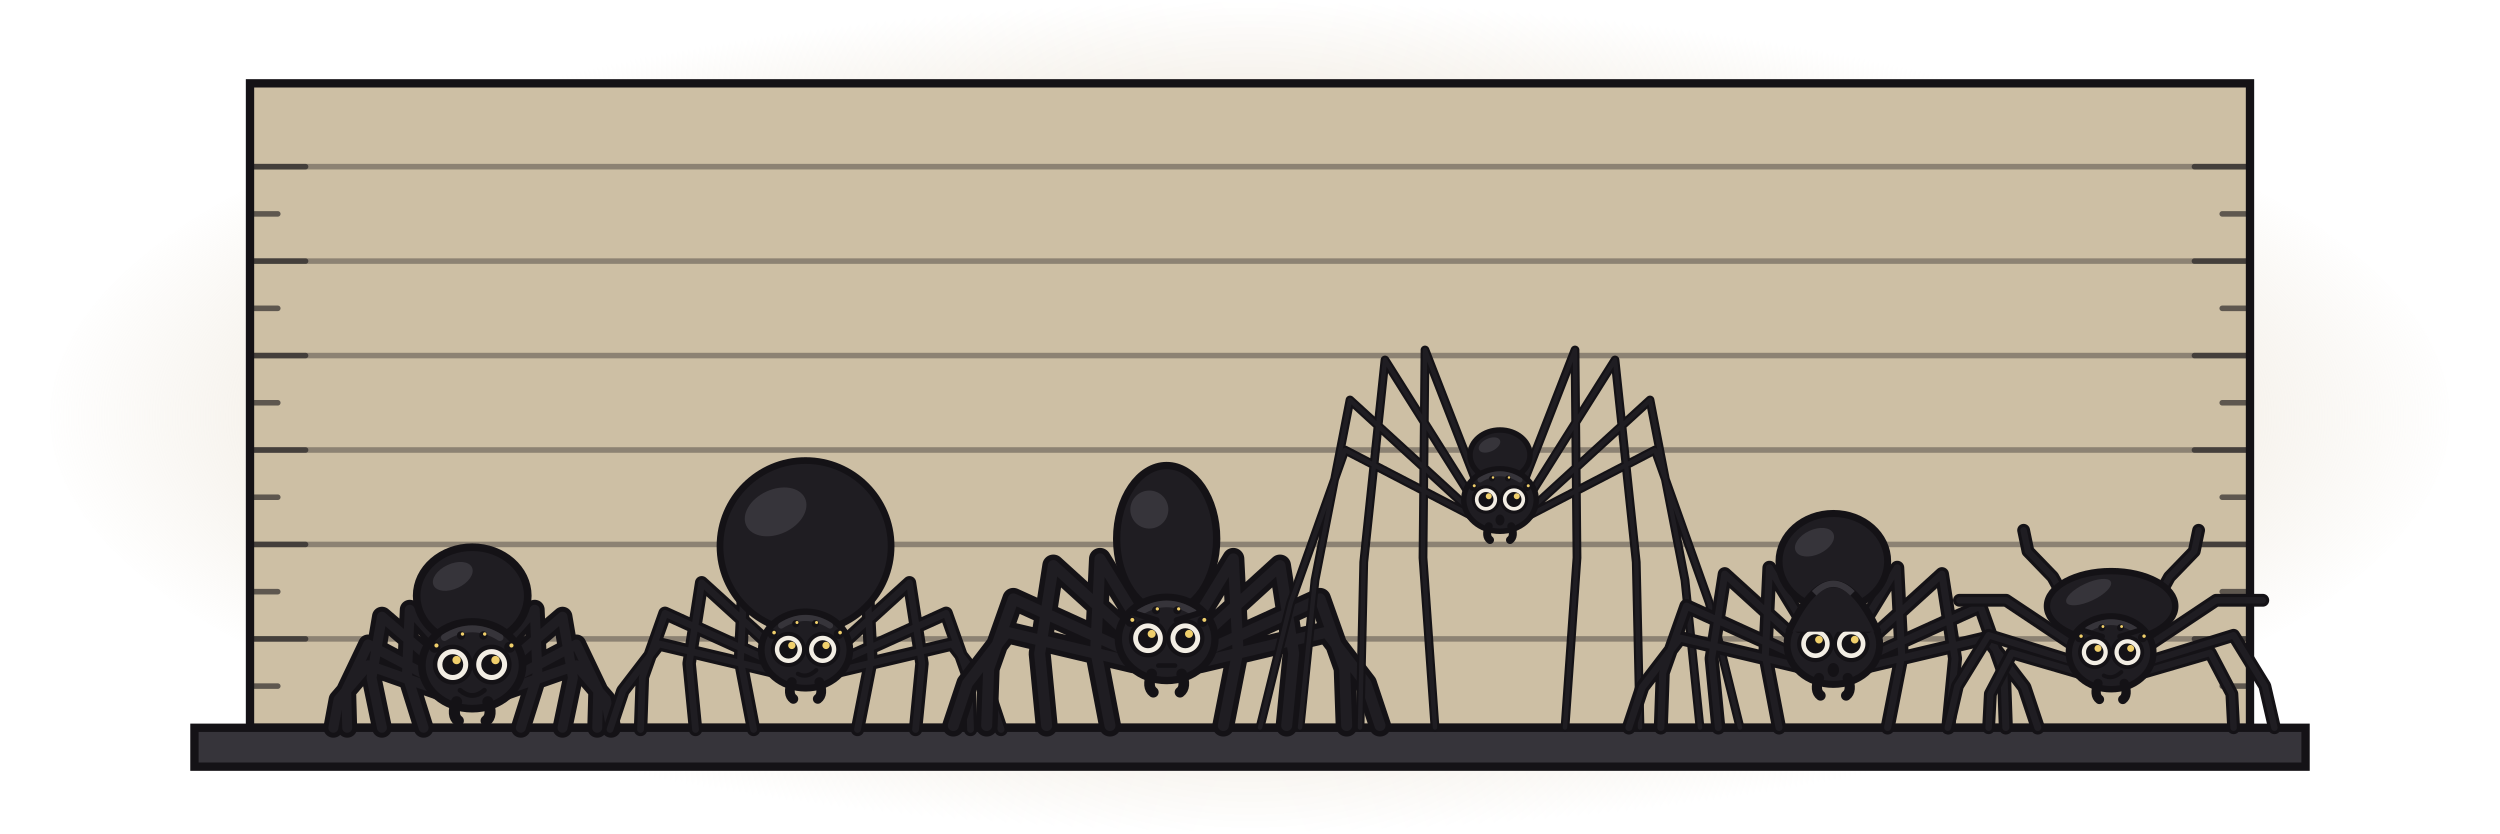
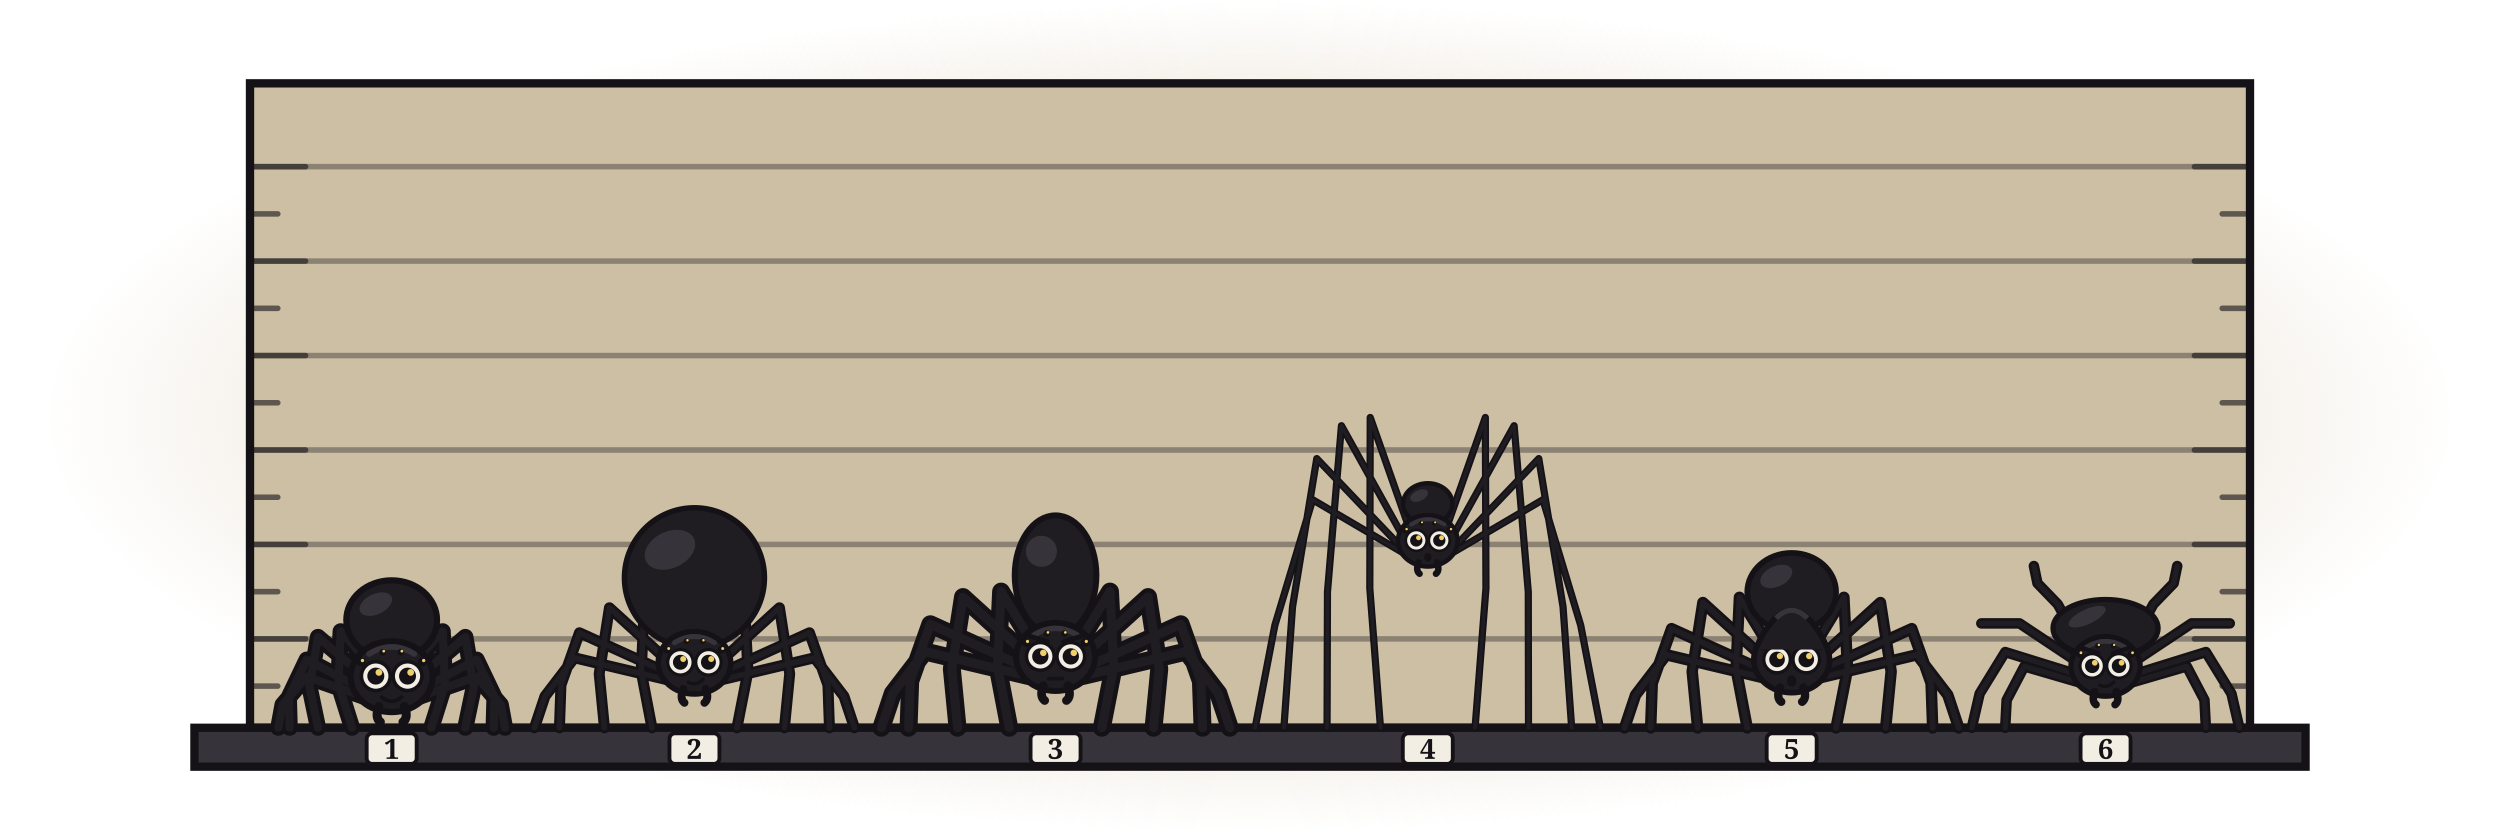
<svg xmlns="http://www.w3.org/2000/svg" viewBox="0 0 900 300" role="img" aria-label="A line-up of spider silhouettes of different shapes">
  <defs>
    <radialGradient id="csp-glow" cx="50%" cy="50%" r="50%">
      <stop offset="0" stop-color="#e6dccb" />
      <stop offset=".6" stop-color="#e6dccb" stop-opacity=".75" />
      <stop offset="1" stop-color="#e6dccb" stop-opacity="0" />
    </radialGradient>
  </defs>
  <ellipse cx="450" cy="150" rx="432" ry="150" fill="url(#csp-glow)" />
  <rect x="90" y="30" width="720" height="232" fill="#cdbfa4" stroke="#141216" stroke-width="3" />
  <path d="M90 60H810M90 94H810M90 128H810M90 162H810M90 196H810M90 230H810" stroke="#141216" stroke-width="2" fill="none" stroke-linecap="round" stroke-linejoin="round" opacity=".35" />
  <path d="M90 60h20M810 60h-20M90 77h10M810 77h-10M90 94h20M810 94h-20M90 111h10M810 111h-10M90 128h20M810 128h-20M90 145h10M810 145h-10M90 162h20M810 162h-20M90 179h10M810 179h-10M90 196h20M810 196h-20M90 213h10M810 213h-10M90 230h20M810 230h-20M90 247h10M810 247h-10" stroke="#141216" stroke-width="2" fill="none" stroke-linecap="round" stroke-linejoin="round" opacity=".6" />
  <rect x="70" y="262" width="760" height="14" fill="#36343a" stroke="#141216" stroke-width="3" />
-   <g transform="translate(170 239.5) scale(1.25 1.25)">
+   <g transform="translate(141 243.6) scale(1.02 1.02)">
    <path d="M9 -6L18 -16L18.8 2.7L14 18M12 -2L26 -14L29 3.6L26 18M13 3L30 -6L36.3 7.2L36 18M10 7L30 0L38.5 9.9L40 18M-9 -6L-18 -16L-18.8 2.7L-14 18M-12 -2L-26 -14L-29 3.6L-26 18M-13 3L-30 -6L-36.3 7.2L-36 18M-10 7L-30 0L-38.5 9.9L-40 18" stroke="#141216" stroke-width="5.72" fill="none" stroke-linecap="round" stroke-linejoin="round" />
    <path d="M9 -6L18 -16L18.8 2.7L14 18M12 -2L26 -14L29 3.6L26 18M13 3L30 -6L36.3 7.2L36 18M10 7L30 0L38.5 9.9L40 18M-9 -6L-18 -16L-18.8 2.7L-14 18M-12 -2L-26 -14L-29 3.6L-26 18M-13 3L-30 -6L-36.3 7.2L-36 18M-10 7L-30 0L-38.5 9.9L-40 18" stroke="#1f1d22" stroke-width="2.86" fill="none" stroke-linecap="round" stroke-linejoin="round" />
    <ellipse cx="0" cy="-20" rx="16" ry="14" fill="#1f1d22" stroke="#141216" stroke-width="2.2" />
    <ellipse cx="-5.6" cy="-25.6" rx="6.1" ry="3.6" fill="#36343a" transform="rotate(-25 -5.6 -25.6)" />
    <ellipse cx="0" cy="0" rx="14.5" ry="12.5" fill="#1f1d22" stroke="#141216" stroke-width="2.2" />
    <path d="M-8 -8q8 -5 16 0" stroke="#36343a" stroke-width="2" fill="none" stroke-linecap="round" />
    <path d="M-4.5 10.5q-1.5 4 0.5 5.5M4.5 10.5q1.5 4 -0.5 5.5" stroke="#141216" stroke-width="3.2" fill="none" stroke-linecap="round" />
    <circle cx="-10.8" cy="-5.2" r="1.6" fill="#141216" />
    <circle cx="-10.3" cy="-5.7" r="0.6" fill="#f0cf6b" />
    <circle cx="10.8" cy="-5.2" r="1.6" fill="#141216" />
    <circle cx="11.3" cy="-5.7" r="0.6" fill="#f0cf6b" />
    <circle cx="-3.2" cy="-8.6" r="1.2" fill="#141216" />
    <circle cx="-2.8" cy="-9" r="0.5" fill="#f0cf6b" />
    <circle cx="3.2" cy="-8.6" r="1.2" fill="#141216" />
    <circle cx="3.6" cy="-9" r="0.5" fill="#f0cf6b" />
    <circle cx="-5.6" cy="-0.2" r="5.1" fill="#f3eee4" stroke="#141216" stroke-width="1.3" />
    <circle cx="-5.6" cy="-0.2" r="3" fill="#141216" />
    <circle cx="-4.5" cy="-1.5" r="1.2" fill="#f0cf6b" />
    <circle cx="5.6" cy="-0.2" r="5.1" fill="#f3eee4" stroke="#141216" stroke-width="1.3" />
    <circle cx="5.6" cy="-0.2" r="3" fill="#141216" />
    <circle cx="6.7" cy="-1.5" r="1.2" fill="#f0cf6b" />
    <path d="M-3.5 7.2q3.5 3 7 0" stroke="#141216" stroke-width="1.4" fill="none" stroke-linecap="round" />
  </g>
-   <g transform="translate(290 234) scale(1.1 1.1)">
+   <g transform="translate(250 238.6) scale(0.9 0.9)">
    <path d="M9 -6L20 -24L21.4 3.5L17 26M12 -2L34 -22L38.1 4.4L36 26M13 3L46 -12L53.4 8.9L54 26M10 7L48 -2L59.8 13.4L64 26M-9 -6L-20 -24L-21.3 3.5L-17 26M-12 -2L-34 -22L-38.1 4.4L-36 26M-13 3L-46 -12L-53.4 8.9L-54 26M-10 7L-48 -2L-59.8 13.4L-64 26" stroke="#141216" stroke-width="4.4" fill="none" stroke-linecap="round" stroke-linejoin="round" />
    <path d="M9 -6L20 -24L21.4 3.5L17 26M12 -2L34 -22L38.1 4.4L36 26M13 3L46 -12L53.4 8.9L54 26M10 7L48 -2L59.8 13.4L64 26M-9 -6L-20 -24L-21.3 3.5L-17 26M-12 -2L-34 -22L-38.1 4.4L-36 26M-13 3L-46 -12L-53.4 8.9L-54 26M-10 7L-48 -2L-59.8 13.4L-64 26" stroke="#1f1d22" stroke-width="2.2" fill="none" stroke-linecap="round" stroke-linejoin="round" />
    <ellipse cx="0" cy="-34" rx="28" ry="28" fill="#1f1d22" stroke="#141216" stroke-width="2.2" />
    <ellipse cx="-9.8" cy="-45.2" rx="10.6" ry="7.3" fill="#36343a" transform="rotate(-25 -9.8 -45.2)" />
    <ellipse cx="0" cy="0" rx="14.5" ry="12.5" fill="#1f1d22" stroke="#141216" stroke-width="2.2" />
    <path d="M-8 -8q8 -5 16 0" stroke="#36343a" stroke-width="2" fill="none" stroke-linecap="round" />
    <path d="M-4.5 10.5q-1.5 4 0.5 5.5M4.5 10.5q1.5 4 -0.5 5.5" stroke="#141216" stroke-width="3.2" fill="none" stroke-linecap="round" />
    <circle cx="-10.8" cy="-5.2" r="1.6" fill="#141216" />
    <circle cx="-10.3" cy="-5.7" r="0.6" fill="#f0cf6b" />
    <circle cx="10.8" cy="-5.2" r="1.6" fill="#141216" />
    <circle cx="11.3" cy="-5.7" r="0.6" fill="#f0cf6b" />
    <circle cx="-3.2" cy="-8.6" r="1.2" fill="#141216" />
    <circle cx="-2.8" cy="-9" r="0.5" fill="#f0cf6b" />
    <circle cx="3.2" cy="-8.6" r="1.2" fill="#141216" />
    <circle cx="3.6" cy="-9" r="0.5" fill="#f0cf6b" />
    <circle cx="-5.6" cy="-0.2" r="5.1" fill="#f3eee4" stroke="#141216" stroke-width="1.3" />
    <circle cx="-5.6" cy="-0.2" r="3" fill="#141216" />
    <circle cx="-4.5" cy="-1.5" r="1.2" fill="#f0cf6b" />
    <circle cx="5.6" cy="-0.2" r="5.1" fill="#f3eee4" stroke="#141216" stroke-width="1.3" />
    <circle cx="5.6" cy="-0.2" r="3" fill="#141216" />
    <circle cx="6.7" cy="-1.5" r="1.2" fill="#f0cf6b" />
    <path d="M-2.5 7.8q3 1.6 6-1.2" stroke="#141216" stroke-width="1.4" fill="none" stroke-linecap="round" />
  </g>
-   <g transform="translate(420 230) scale(1.2 1.2)">
+   <g transform="translate(380 236.5) scale(0.98 0.98)">
    <path d="M9 -6L20 -24L21.4 3.5L17 26M12 -2L34 -22L38.1 4.4L36 26M13 3L46 -12L53.4 8.9L54 26M10 7L48 -2L59.8 13.4L64 26M-9 -6L-20 -24L-21.3 3.5L-17 26M-12 -2L-34 -22L-38.1 4.4L-36 26M-13 3L-46 -12L-53.4 8.9L-54 26M-10 7L-48 -2L-59.8 13.4L-64 26" stroke="#141216" stroke-width="6.6" fill="none" stroke-linecap="round" stroke-linejoin="round" />
    <path d="M9 -6L20 -24L21.4 3.5L17 26M12 -2L34 -22L38.1 4.4L36 26M13 3L46 -12L53.4 8.9L54 26M10 7L48 -2L59.8 13.4L64 26M-9 -6L-20 -24L-21.3 3.5L-17 26M-12 -2L-34 -22L-38.1 4.4L-36 26M-13 3L-46 -12L-53.4 8.9L-54 26M-10 7L-48 -2L-59.8 13.4L-64 26" stroke="#1f1d22" stroke-width="3.3" fill="none" stroke-linecap="round" stroke-linejoin="round" />
    <ellipse cx="0" cy="-30" rx="15" ry="22" fill="#1f1d22" stroke="#141216" stroke-width="2.2" />
    <ellipse cx="-5.2" cy="-38.8" rx="5.7" ry="5.7" fill="#36343a" transform="rotate(-25 -5.2 -38.8)" />
    <ellipse cx="0" cy="0" rx="14.5" ry="12.5" fill="#1f1d22" stroke="#141216" stroke-width="2.2" />
    <path d="M-8 -8q8 -5 16 0" stroke="#36343a" stroke-width="2" fill="none" stroke-linecap="round" />
    <path d="M-4.5 10.5q-1.5 4 0.5 5.5M4.5 10.5q1.5 4 -0.5 5.5" stroke="#141216" stroke-width="3.2" fill="none" stroke-linecap="round" />
    <circle cx="-10.8" cy="-5.2" r="1.6" fill="#141216" />
    <circle cx="-10.3" cy="-5.7" r="0.6" fill="#f0cf6b" />
    <circle cx="10.8" cy="-5.2" r="1.6" fill="#141216" />
    <circle cx="11.3" cy="-5.7" r="0.6" fill="#f0cf6b" />
    <circle cx="-3.2" cy="-8.6" r="1.2" fill="#141216" />
    <circle cx="-2.8" cy="-9" r="0.5" fill="#f0cf6b" />
    <circle cx="3.2" cy="-8.6" r="1.2" fill="#141216" />
    <circle cx="3.6" cy="-9" r="0.5" fill="#f0cf6b" />
    <circle cx="-5.6" cy="-0.2" r="5.1" fill="#f3eee4" stroke="#141216" stroke-width="1.3" />
    <circle cx="-5.6" cy="-0.2" r="3" fill="#141216" />
    <circle cx="-4.5" cy="-1.5" r="1.2" fill="#f0cf6b" />
    <circle cx="5.6" cy="-0.2" r="5.1" fill="#f3eee4" stroke="#141216" stroke-width="1.3" />
    <circle cx="5.6" cy="-0.2" r="3" fill="#141216" />
    <circle cx="6.7" cy="-1.5" r="1.2" fill="#f0cf6b" />
    <path d="M-10 -7.8l7 2.2M10 -7.8l-7 2.2" stroke="#141216" stroke-width="1.8" stroke-linecap="round" />
    <path d="M-2.5 8h5" stroke="#141216" stroke-width="1.4" stroke-linecap="round" />
  </g>
-   <g transform="translate(540 180) scale(0.9 0.9)">
-     <path d="M9 -6L30 -60L30.8 23.1L26 91M12 -2L46 -56L54.5 24.9L56 91M13 3L60 -40L74 32.1L80 91M10 7L62 -20L83.7 41.1L96 91M-9 -6L-30 -60L-30.8 23.1L-26 91M-12 -2L-46 -56L-54.5 24.9L-56 91M-13 3L-60 -40L-74 32.1L-80 91M-10 7L-62 -20L-83.7 41.1L-96 91" stroke="#141216" stroke-width="3.52" fill="none" stroke-linecap="round" stroke-linejoin="round" />
-     <path d="M9 -6L30 -60L30.8 23.1L26 91M12 -2L46 -56L54.5 24.9L56 91M13 3L60 -40L74 32.1L80 91M10 7L62 -20L83.7 41.1L96 91M-9 -6L-30 -60L-30.8 23.1L-26 91M-12 -2L-46 -56L-54.5 24.9L-56 91M-13 3L-60 -40L-74 32.1L-80 91M-10 7L-62 -20L-83.7 41.1L-96 91" stroke="#1f1d22" stroke-width="1.76" fill="none" stroke-linecap="round" stroke-linejoin="round" />
+   <g transform="translate(514 194.7) scale(0.74 0.74)">
+     <path d="M9 -6L28 -60L28.3 23.1L23 91M12 -2L42 -56L48.9 24.9L49 91M13 3L54 -40L65.8 32.1L70 91M10 7L56 -20L74.4 41.1L84 91M-9 -6L-28 -60L-28.2 23.1L-23 91M-12 -2L-42 -56L-48.8 24.9L-49 91M-13 3L-54 -40L-65.8 32.1L-70 91M-10 7L-56 -20L-74.4 41.1L-84 91" stroke="#141216" stroke-width="3.52" fill="none" stroke-linecap="round" stroke-linejoin="round" />
+     <path d="M9 -6L28 -60L28.3 23.1L23 91M12 -2L42 -56L48.9 24.9L49 91M13 3L54 -40L65.8 32.1L70 91M10 7L56 -20L74.4 41.1L84 91M-9 -6L-28 -60L-28.2 23.1L-23 91M-12 -2L-42 -56L-48.8 24.9L-49 91M-13 3L-54 -40L-65.8 32.1L-70 91M-10 7L-56 -20L-74.4 41.1L-84 91" stroke="#1f1d22" stroke-width="1.76" fill="none" stroke-linecap="round" stroke-linejoin="round" />
    <ellipse cx="0" cy="-18" rx="12" ry="10" fill="#1f1d22" stroke="#141216" stroke-width="2.2" />
    <ellipse cx="-4.2" cy="-22" rx="4.6" ry="2.6" fill="#36343a" transform="rotate(-25 -4.2 -22)" />
    <ellipse cx="0" cy="0" rx="14.5" ry="12.5" fill="#1f1d22" stroke="#141216" stroke-width="2.2" />
    <path d="M-8 -8q8 -5 16 0" stroke="#36343a" stroke-width="2" fill="none" stroke-linecap="round" />
    <path d="M-4.5 10.5q-1.5 4 0.5 5.5M4.5 10.5q1.5 4 -0.5 5.5" stroke="#141216" stroke-width="3.2" fill="none" stroke-linecap="round" />
    <circle cx="-10.8" cy="-5.2" r="1.6" fill="#141216" />
    <circle cx="-10.3" cy="-5.7" r="0.6" fill="#f0cf6b" />
    <circle cx="10.8" cy="-5.2" r="1.6" fill="#141216" />
    <circle cx="11.3" cy="-5.7" r="0.6" fill="#f0cf6b" />
    <circle cx="-3.2" cy="-8.6" r="1.2" fill="#141216" />
    <circle cx="-2.8" cy="-9" r="0.5" fill="#f0cf6b" />
    <circle cx="3.2" cy="-8.6" r="1.2" fill="#141216" />
    <circle cx="3.6" cy="-9" r="0.5" fill="#f0cf6b" />
    <circle cx="-5.6" cy="-0.2" r="5.1" fill="#f3eee4" stroke="#141216" stroke-width="1.3" />
    <circle cx="-5.6" cy="-0.2" r="3" fill="#141216" />
    <circle cx="-4.5" cy="-1.5" r="1.2" fill="#f0cf6b" />
    <circle cx="5.6" cy="-0.2" r="5.1" fill="#f3eee4" stroke="#141216" stroke-width="1.3" />
    <circle cx="5.6" cy="-0.2" r="3" fill="#141216" />
    <circle cx="6.7" cy="-1.5" r="1.2" fill="#f0cf6b" />
    <ellipse cx="0" cy="8" rx="1.8" ry="2.2" fill="#141216" />
  </g>
-   <g transform="translate(660 232) scale(1.15 1.15)">
+   <g transform="translate(645 237.6) scale(0.94 0.94)">
    <path d="M9 -6L20 -24L21.4 3.5L17 26M12 -2L34 -22L38.1 4.4L36 26M13 3L46 -12L53.4 8.9L54 26M10 7L48 -2L59.8 13.4L64 26M-9 -6L-20 -24L-21.3 3.5L-17 26M-12 -2L-34 -22L-38.1 4.4L-36 26M-13 3L-46 -12L-53.4 8.9L-54 26M-10 7L-48 -2L-59.8 13.4L-64 26" stroke="#141216" stroke-width="4.4" fill="none" stroke-linecap="round" stroke-linejoin="round" />
    <path d="M9 -6L20 -24L21.4 3.5L17 26M12 -2L34 -22L38.1 4.4L36 26M13 3L46 -12L53.4 8.9L54 26M10 7L48 -2L59.8 13.4L64 26M-9 -6L-20 -24L-21.3 3.5L-17 26M-12 -2L-34 -22L-38.1 4.4L-36 26M-13 3L-46 -12L-53.4 8.9L-54 26M-10 7L-48 -2L-59.8 13.4L-64 26" stroke="#1f1d22" stroke-width="2.2" fill="none" stroke-linecap="round" stroke-linejoin="round" />
    <ellipse cx="0" cy="-26" rx="17" ry="15" fill="#1f1d22" stroke="#141216" stroke-width="2.2" />
    <ellipse cx="-5.9" cy="-32" rx="6.5" ry="3.9" fill="#36343a" transform="rotate(-25 -5.9 -32)" />
    <ellipse cx="0" cy="0" rx="14.5" ry="12.5" fill="#1f1d22" stroke="#141216" stroke-width="2.2" />
    <path d="M-8 -8q8 -5 16 0" stroke="#36343a" stroke-width="2" fill="none" stroke-linecap="round" />
    <path d="M-4.5 10.5q-1.5 4 0.5 5.5M4.5 10.5q1.5 4 -0.5 5.5" stroke="#141216" stroke-width="3.2" fill="none" stroke-linecap="round" />
    <circle cx="-10.8" cy="-5.2" r="1.6" fill="#141216" />
    <circle cx="-10.3" cy="-5.7" r="0.6" fill="#f0cf6b" />
    <circle cx="10.8" cy="-5.2" r="1.6" fill="#141216" />
    <circle cx="11.3" cy="-5.7" r="0.6" fill="#f0cf6b" />
    <circle cx="-3.2" cy="-8.6" r="1.2" fill="#141216" />
    <circle cx="-2.8" cy="-9" r="0.5" fill="#f0cf6b" />
    <circle cx="3.2" cy="-8.6" r="1.2" fill="#141216" />
    <circle cx="3.6" cy="-9" r="0.5" fill="#f0cf6b" />
    <circle cx="-5.6" cy="-0.2" r="5.1" fill="#f3eee4" stroke="#141216" stroke-width="1.3" />
    <circle cx="-5.6" cy="-0.2" r="3" fill="#141216" />
    <circle cx="-4.5" cy="-1.5" r="1.2" fill="#f0cf6b" />
    <circle cx="5.6" cy="-0.2" r="5.1" fill="#f3eee4" stroke="#141216" stroke-width="1.3" />
    <circle cx="5.6" cy="-0.2" r="3" fill="#141216" />
    <circle cx="6.7" cy="-1.5" r="1.2" fill="#f0cf6b" />
    <path d="M-10 -8l7 -1.6M10 -8l-7 -1.6" stroke="#141216" stroke-width="1.8" stroke-linecap="round" />
    <ellipse cx="0" cy="8" rx="1.8" ry="2.2" fill="#141216" />
    <path d="M-14 -4q14 -30 28 0" fill="#1f1d22" stroke="#141216" stroke-width="2.2" />
    <path d="M-6 -16q6 -6 12 0" stroke="#36343a" stroke-width="2" fill="none" />
  </g>
-   <g transform="translate(760 235) scale(1.05 1.05)">
+   <g transform="translate(758 239.9) scale(0.86 0.86)">
    <path d="M9 -6L20 -26L28.5 -34.8L30 -42M12 -2L36 -18L47.8 -18L52 -18M13 3L42 -6L52.7 11.4L56 25.7M10 7L34 0L41.4 14.1L42 25.7M-9 -6L-20 -26L-28.5 -34.8L-30 -42M-12 -2L-36 -18L-47.8 -18L-52 -18M-13 3L-42 -6L-52.7 11.4L-56 25.7M-10 7L-34 0L-41.4 14.1L-42 25.7" stroke="#141216" stroke-width="4.4" fill="none" stroke-linecap="round" stroke-linejoin="round" />
    <path d="M9 -6L20 -26L28.5 -34.8L30 -42M12 -2L36 -18L47.8 -18L52 -18M13 3L42 -6L52.7 11.4L56 25.7M10 7L34 0L41.4 14.1L42 25.7M-9 -6L-20 -26L-28.5 -34.8L-30 -42M-12 -2L-36 -18L-47.8 -18L-52 -18M-13 3L-42 -6L-52.7 11.4L-56 25.7M-10 7L-34 0L-41.4 14.1L-42 25.7" stroke="#1f1d22" stroke-width="2.2" fill="none" stroke-linecap="round" stroke-linejoin="round" />
    <ellipse cx="0" cy="-16" rx="22" ry="12" fill="#1f1d22" stroke="#141216" stroke-width="2.2" />
    <ellipse cx="-7.7" cy="-20.8" rx="8.4" ry="3.1" fill="#36343a" transform="rotate(-25 -7.7 -20.8)" />
    <ellipse cx="0" cy="0" rx="14.5" ry="12.5" fill="#1f1d22" stroke="#141216" stroke-width="2.2" />
    <path d="M-8 -8q8 -5 16 0" stroke="#36343a" stroke-width="2" fill="none" stroke-linecap="round" />
    <path d="M-4.5 10.5q-1.5 4 0.5 5.5M4.5 10.5q1.5 4 -0.5 5.5" stroke="#141216" stroke-width="3.2" fill="none" stroke-linecap="round" />
    <circle cx="-10.8" cy="-5.2" r="1.6" fill="#141216" />
    <circle cx="-10.3" cy="-5.7" r="0.6" fill="#f0cf6b" />
    <circle cx="10.8" cy="-5.2" r="1.6" fill="#141216" />
    <circle cx="11.3" cy="-5.7" r="0.6" fill="#f0cf6b" />
    <circle cx="-3.2" cy="-8.6" r="1.2" fill="#141216" />
    <circle cx="-2.8" cy="-9" r="0.5" fill="#f0cf6b" />
    <circle cx="3.2" cy="-8.6" r="1.2" fill="#141216" />
    <circle cx="3.6" cy="-9" r="0.5" fill="#f0cf6b" />
    <circle cx="-5.6" cy="-0.2" r="5.1" fill="#f3eee4" stroke="#141216" stroke-width="1.3" />
    <circle cx="-5.6" cy="-0.2" r="3" fill="#141216" />
    <circle cx="-4.5" cy="-1.5" r="1.2" fill="#f0cf6b" />
    <circle cx="5.6" cy="-0.2" r="5.1" fill="#f3eee4" stroke="#141216" stroke-width="1.3" />
    <circle cx="5.6" cy="-0.2" r="3" fill="#141216" />
    <circle cx="6.7" cy="-1.5" r="1.2" fill="#f0cf6b" />
    <path d="M-10 -7.8l7 2.2M10 -7.8l-7 2.2" stroke="#141216" stroke-width="1.8" stroke-linecap="round" />
    <path d="M-2.5 7.8q3 1.6 6-1.2" stroke="#141216" stroke-width="1.4" fill="none" stroke-linecap="round" />
  </g>
+   <rect x="132" y="264" width="18" height="11" rx="2" fill="#f3eee4" stroke="#141216" stroke-width="1.4" />
+   <text x="141" y="273.2" font-family="Georgia, serif" font-size="10" font-weight="bold" fill="#141216" text-anchor="middle">1</text>
+   <rect x="241" y="264" width="18" height="11" rx="2" fill="#f3eee4" stroke="#141216" stroke-width="1.4" />
+   <text x="250" y="273.2" font-family="Georgia, serif" font-size="10" font-weight="bold" fill="#141216" text-anchor="middle">2</text>
+   <rect x="371" y="264" width="18" height="11" rx="2" fill="#f3eee4" stroke="#141216" stroke-width="1.4" />
+   <text x="380" y="273.2" font-family="Georgia, serif" font-size="10" font-weight="bold" fill="#141216" text-anchor="middle">3</text>
+   <rect x="505" y="264" width="18" height="11" rx="2" fill="#f3eee4" stroke="#141216" stroke-width="1.4" />
+   <text x="514" y="273.2" font-family="Georgia, serif" font-size="10" font-weight="bold" fill="#141216" text-anchor="middle">4</text>
+   <rect x="636" y="264" width="18" height="11" rx="2" fill="#f3eee4" stroke="#141216" stroke-width="1.4" />
+   <text x="645" y="273.2" font-family="Georgia, serif" font-size="10" font-weight="bold" fill="#141216" text-anchor="middle">5</text>
+   <rect x="749" y="264" width="18" height="11" rx="2" fill="#f3eee4" stroke="#141216" stroke-width="1.4" />
+   <text x="758" y="273.2" font-family="Georgia, serif" font-size="10" font-weight="bold" fill="#141216" text-anchor="middle">6</text>
</svg>
